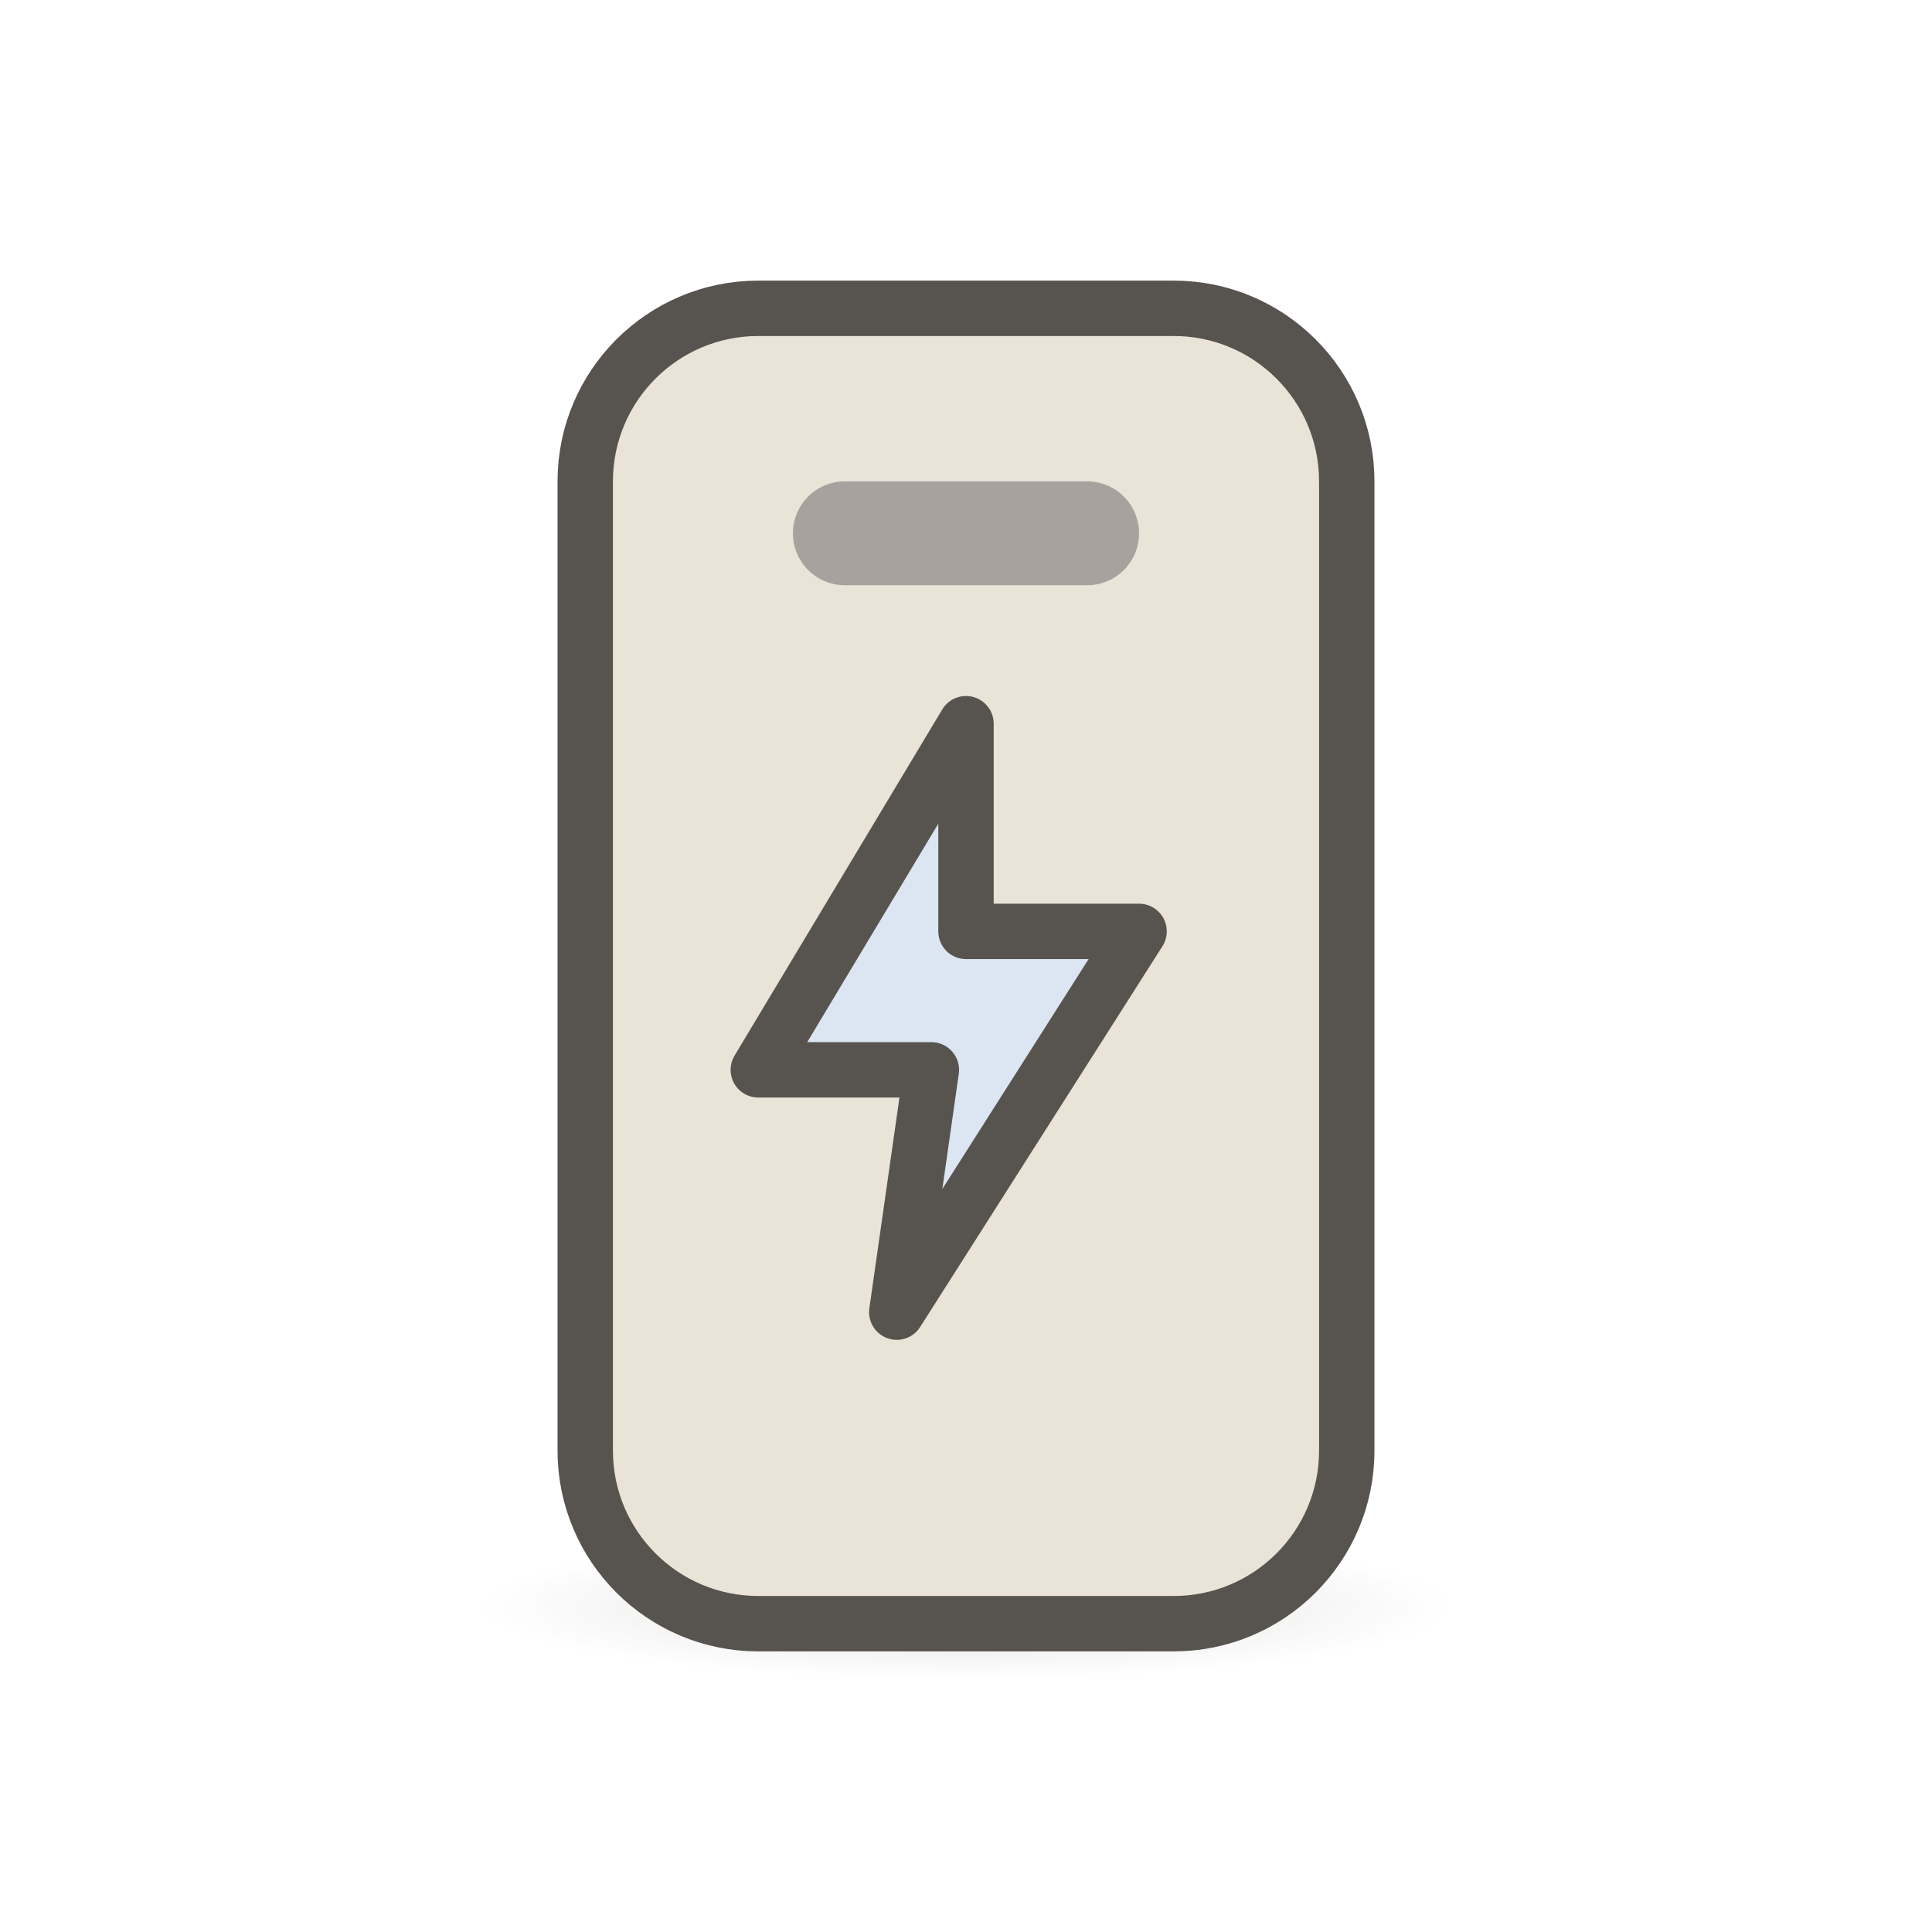
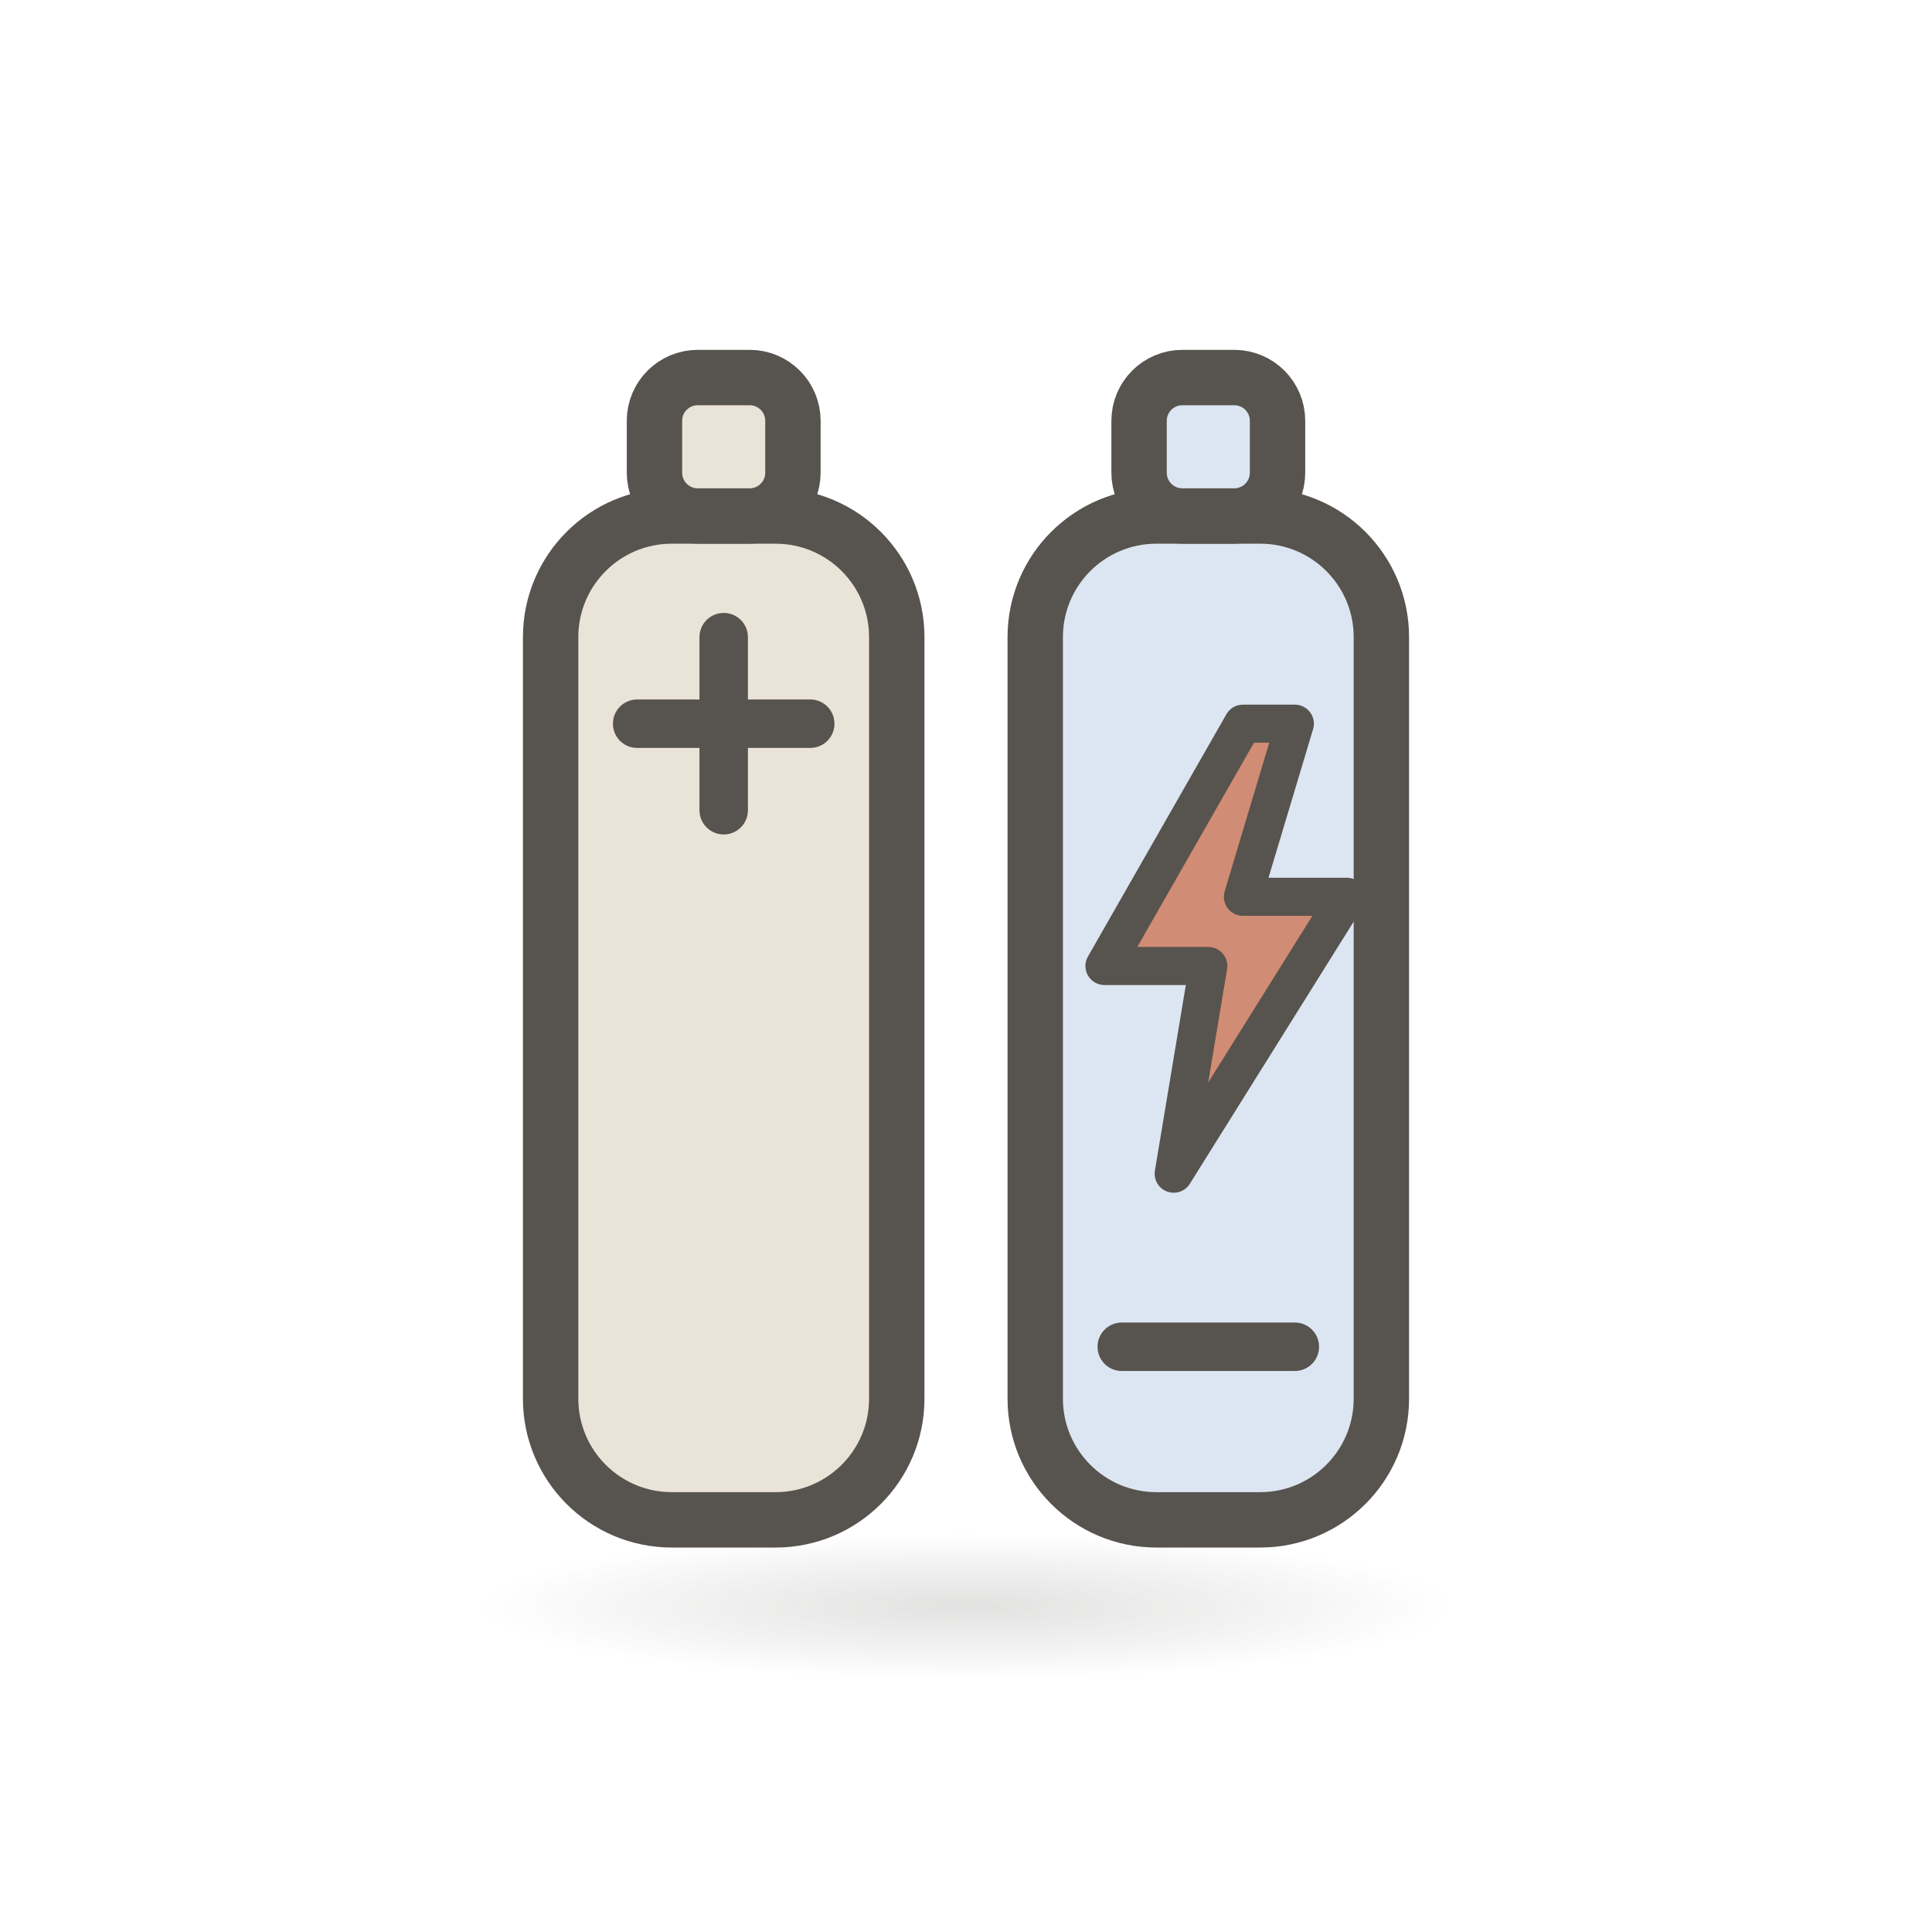
<svg xmlns="http://www.w3.org/2000/svg" viewBox="0 0 96 96" fill="none" stroke-linecap="round" stroke-linejoin="round">
  <g transform="translate(48 48) scale(0.86) translate(-48 -48)">
    <defs>
      <radialGradient id="sh">
        <stop offset="0" stop-color="#57534E" stop-opacity="0.17" />
        <stop offset="0.62" stop-color="#57534E" stop-opacity="0.07" />
        <stop offset="1" stop-color="#57534E" stop-opacity="0" />
      </radialGradient>
    </defs>
    <ellipse cx="48" cy="85" rx="28" ry="4.2" fill="url(#sh)" />
    <g stroke="#57534E" stroke-width="3.2">
-       <rect x="26" y="10" width="44" height="76" rx="10" fill="#E9E3D8" />
-       <rect x="38" y="20" width="20" height="6" rx="3" fill="#A8A29E" stroke="none" />
-       <path d="M48 34l-12 20h10l-2 14 14-22H48z" fill="#DCE6F2" />
+       <rect x="24" y="22" width="20" height="58" rx="7" fill="#E9E3D8" />
+       <rect x="30" y="14" width="8" height="8" rx="2.5" fill="#E9E3D8" />
+       <rect x="52" y="22" width="20" height="58" rx="7" fill="#DCE6F2" />
+       <rect x="58" y="14" width="8" height="8" rx="2.5" fill="#DCE6F2" />
+       <path d="M29 34h10M34 29v10" stroke-width="2.8" />
+       <path d="M57 70h10" stroke-width="2.8" />
+       <path d="M64 34l-8 14h6l-2 12 10-16h-6l3-10z" fill="#D08C74" stroke-width="2.2" />
    </g>
  </g>
</svg>
